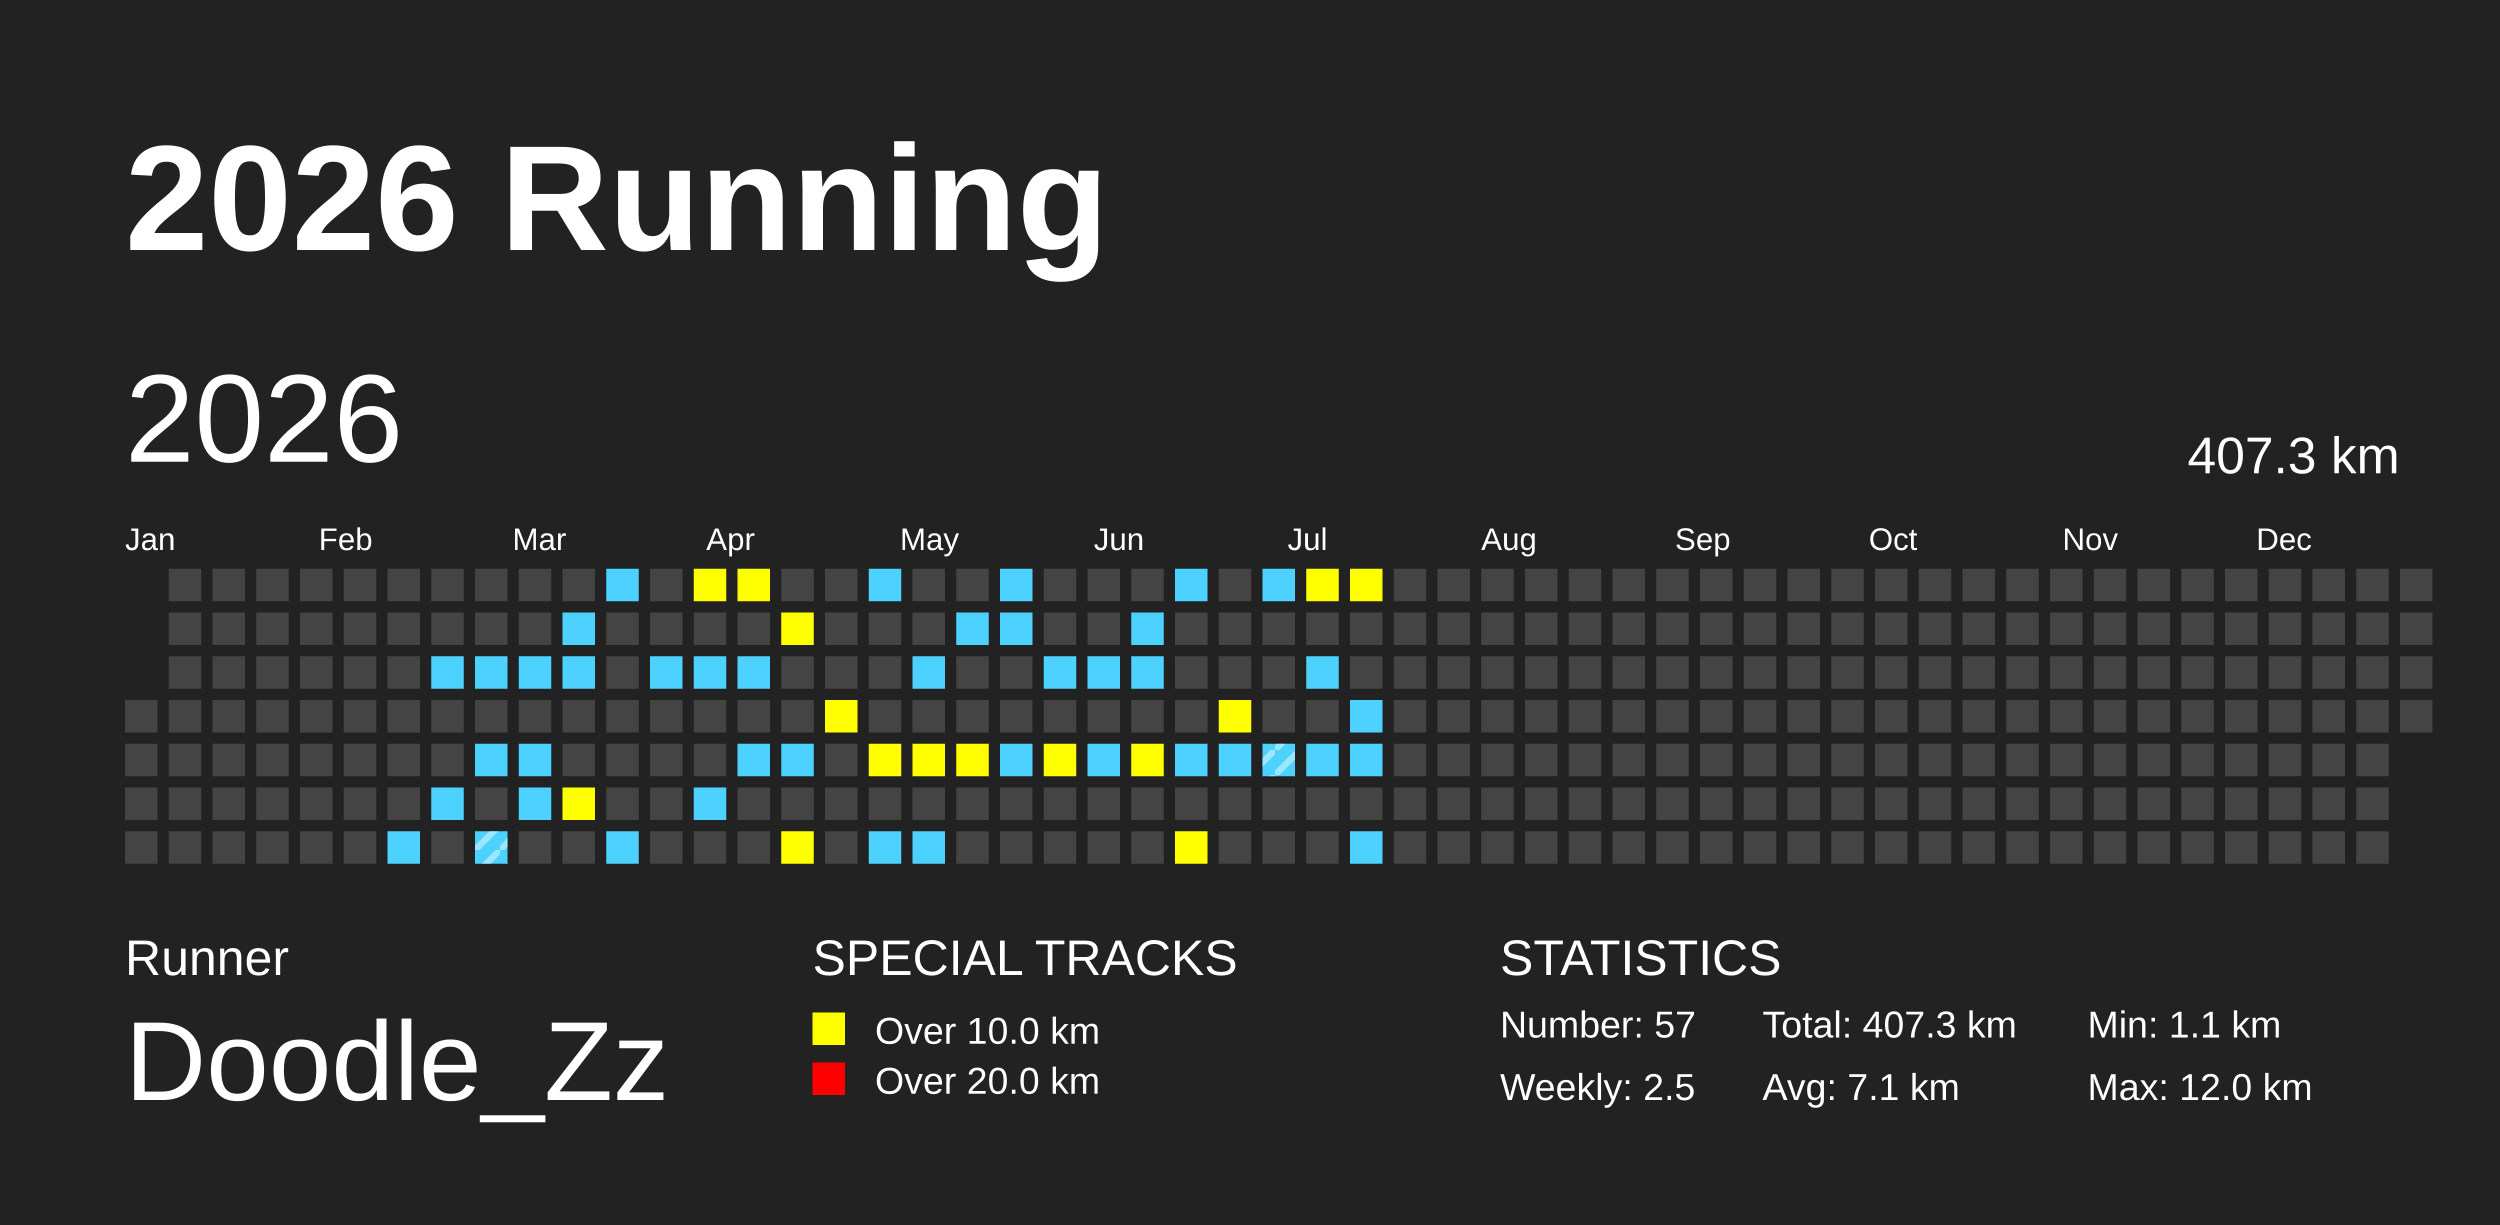
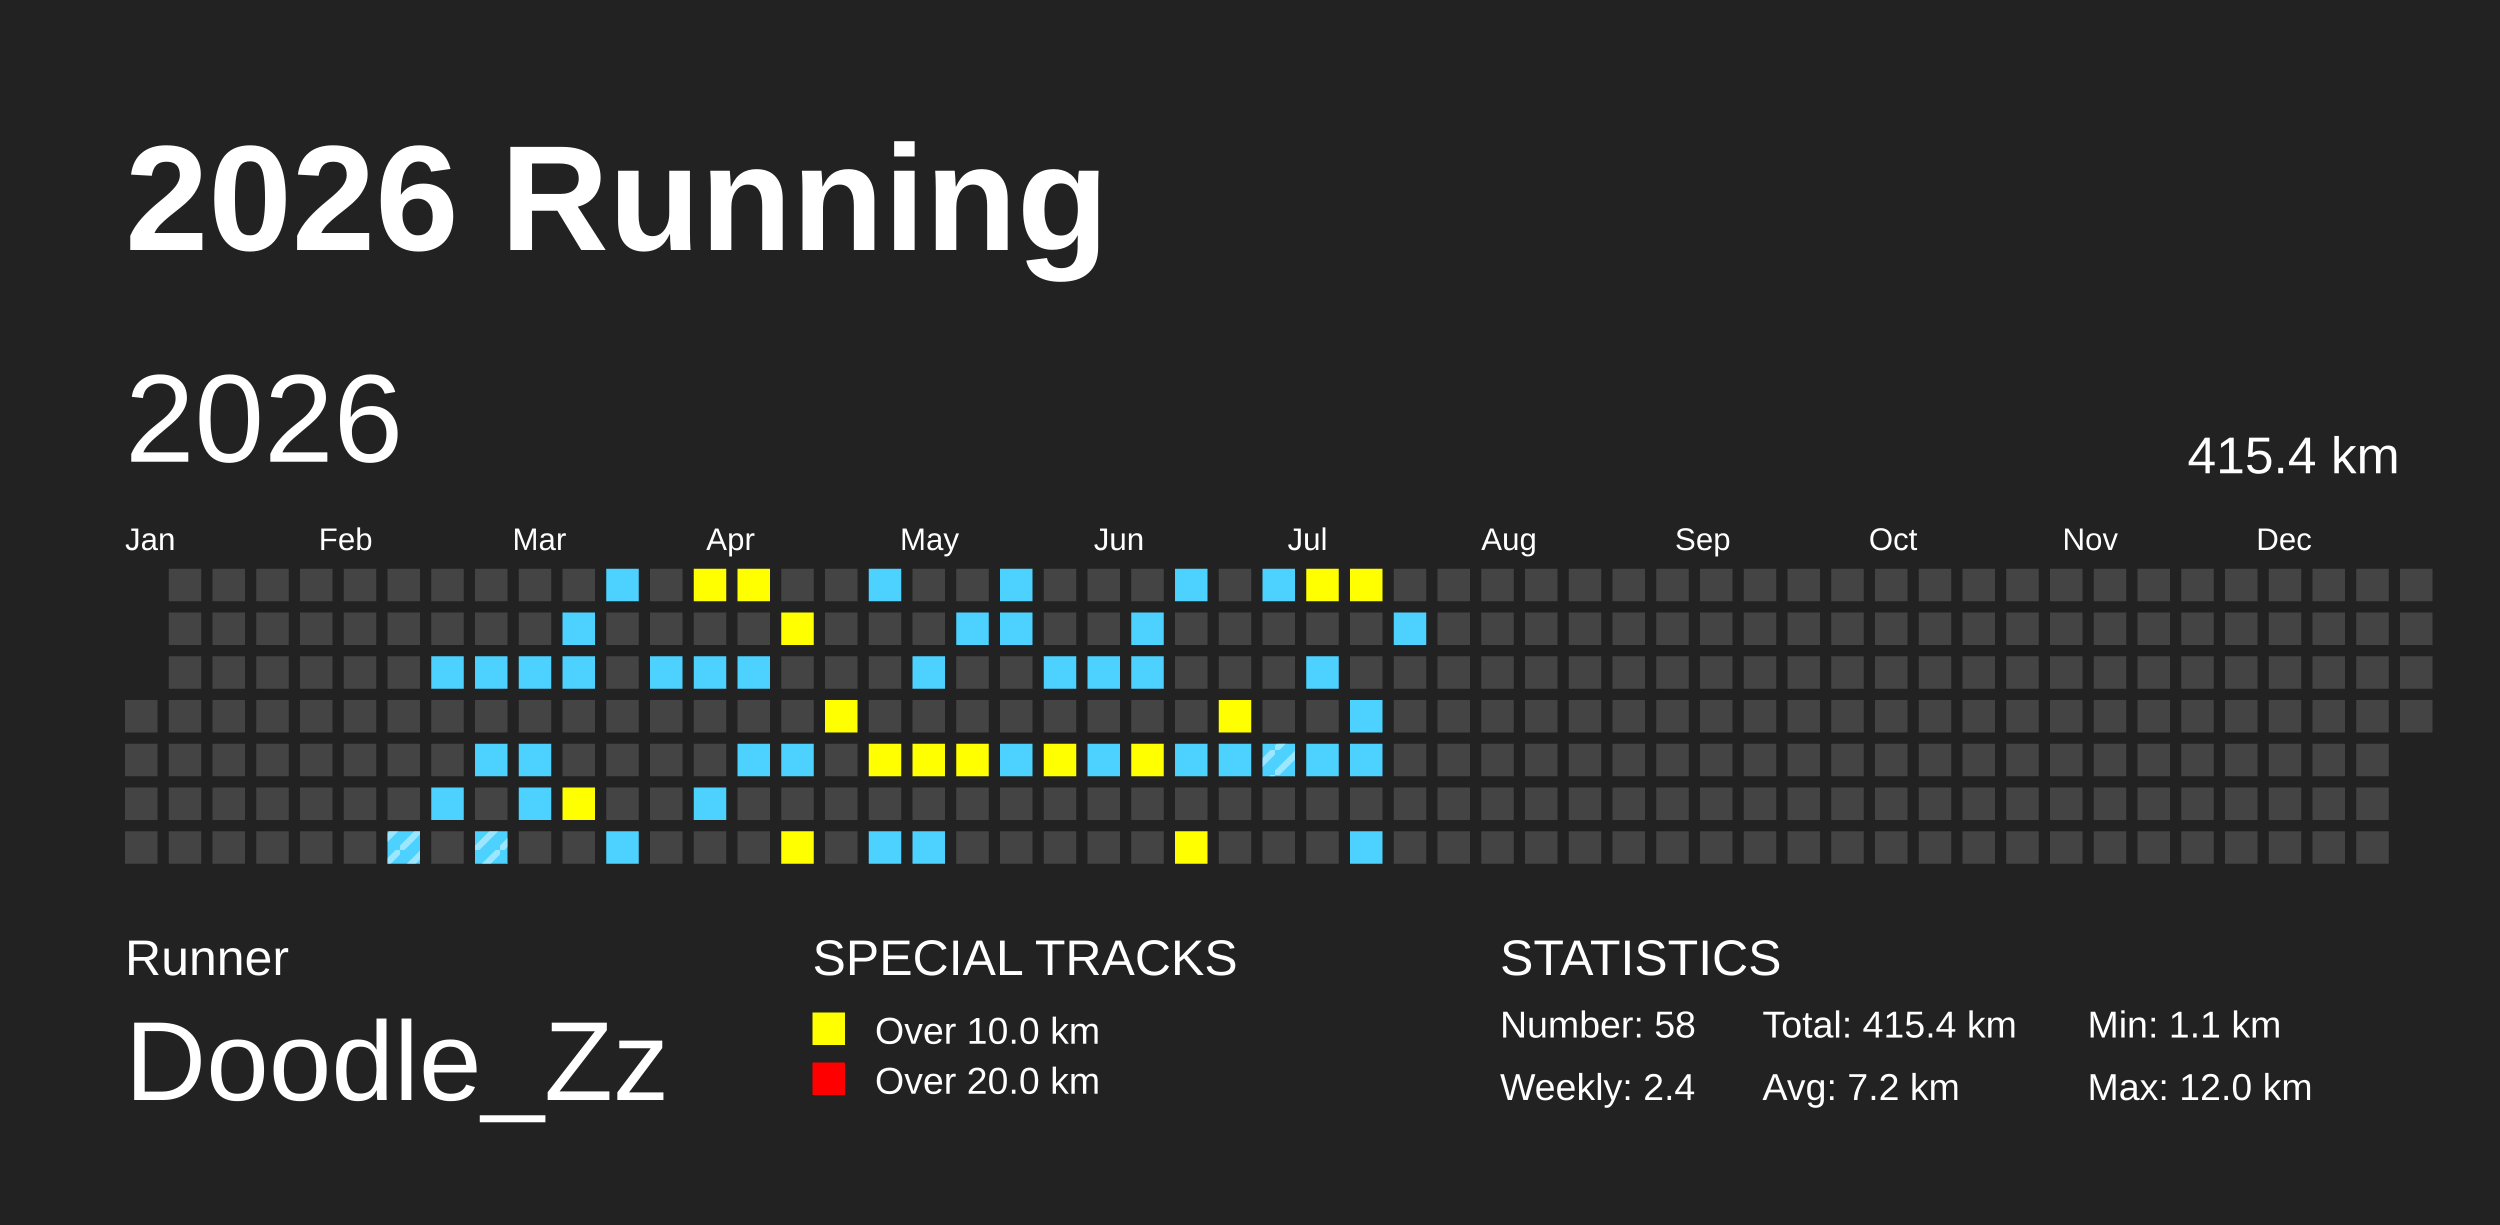
<svg xmlns="http://www.w3.org/2000/svg" baseProfile="full" height="98mm" version="1.1" viewBox="0,0,200,98" width="200mm">
  <defs>
    <pattern height="2" id="indoor-stripe" patternUnits="userSpaceOnUse" width="2">
      <line stroke="white" stroke-opacity="0.45" stroke-width="0.5" x1="0" x2="2" y1="2" y2="0" />
    </pattern>
  </defs>
  <rect fill="#222222" height="98" width="200" x="0" y="0" />
  <text fill="#FFFFFF" style="font-size:12px; font-family:Arial; font-weight:bold;" x="10" y="20">2026 Running</text>
  <text fill="#FFFFFF" style="font-size:4px; font-family:Arial" x="10" y="78">Runner</text>
  <text fill="#FFFFFF" style="font-size:9px; font-family:Arial" x="10" y="88">Doodle_Zz</text>
  <text fill="#FFFFFF" style="font-size:4px; font-family:Arial" x="65" y="78">SPECIAL TRACKS</text>
  <rect fill="yellow" height="2.6" width="2.6" x="65" y="81" />
  <text fill="#FFFFFF" style="font-size:3px; font-family:Arial" x="70" y="83.5">Over 10.0 km</text>
  <rect fill="red" height="2.6" width="2.6" x="65" y="85" />
  <text fill="#FFFFFF" style="font-size:3px; font-family:Arial" x="70" y="87.5">Over 20.0 km</text>
  <text fill="#FFFFFF" style="font-size:4px; font-family:Arial" x="120" y="78">STATISTICS</text>
-   <text fill="#FFFFFF" style="font-size:3px; font-family:Arial" x="120" y="83">Number: 57</text>
-   <text fill="#FFFFFF" style="font-size:3px; font-family:Arial" x="120" y="88">Weekly: 2.5</text>
-   <text fill="#FFFFFF" style="font-size:3px; font-family:Arial" x="141" y="83">Total: 407.3 km</text>
-   <text fill="#FFFFFF" style="font-size:3px; font-family:Arial" x="141" y="88">Avg: 7.1 km</text>
+   <text fill="#FFFFFF" style="font-size:3px; font-family:Arial" x="120" y="83">Number: 58</text>
+   <text fill="#FFFFFF" style="font-size:3px; font-family:Arial" x="120" y="88">Weekly: 2.4</text>
+   <text fill="#FFFFFF" style="font-size:3px; font-family:Arial" x="141" y="83">Total: 415.4 km</text>
+   <text fill="#FFFFFF" style="font-size:3px; font-family:Arial" x="141" y="88">Avg: 7.2 km</text>
  <text fill="#FFFFFF" style="font-size:3px; font-family:Arial" x="167" y="83">Min: 1.1 km</text>
  <text fill="#FFFFFF" style="font-size:3px; font-family:Arial" x="167" y="88">Max: 12.0 km</text>
  <text dominant-baseline="hanging" fill="#FFFFFF" style="font-size:10.0px; font-family:Arial;" x="10" y="30">2026</text>
-   <text dominant-baseline="hanging" fill="#FFFFFF" style="font-size:4.125px; font-family:Arial;" x="175" y="35">407.3 km</text>
+   <text dominant-baseline="hanging" fill="#FFFFFF" style="font-size:4.125px; font-family:Arial;" x="175" y="35">415.4 km</text>
  <text fill="#FFFFFF" style="font-size:2.5px; font-family:Arial" x="10.0" y="44">Jan</text>
  <text fill="#FFFFFF" style="font-size:2.5px; font-family:Arial" x="25.5" y="44">Feb</text>
  <text fill="#FFFFFF" style="font-size:2.5px; font-family:Arial" x="41.0" y="44">Mar</text>
  <text fill="#FFFFFF" style="font-size:2.5px; font-family:Arial" x="56.5" y="44">Apr</text>
  <text fill="#FFFFFF" style="font-size:2.5px; font-family:Arial" x="72.0" y="44">May</text>
  <text fill="#FFFFFF" style="font-size:2.5px; font-family:Arial" x="87.5" y="44">Jun</text>
  <text fill="#FFFFFF" style="font-size:2.5px; font-family:Arial" x="103.0" y="44">Jul</text>
  <text fill="#FFFFFF" style="font-size:2.5px; font-family:Arial" x="118.5" y="44">Aug</text>
  <text fill="#FFFFFF" style="font-size:2.5px; font-family:Arial" x="134.0" y="44">Sep</text>
  <text fill="#FFFFFF" style="font-size:2.5px; font-family:Arial" x="149.5" y="44">Oct</text>
  <text fill="#FFFFFF" style="font-size:2.5px; font-family:Arial" x="165.0" y="44">Nov</text>
  <text fill="#FFFFFF" style="font-size:2.5px; font-family:Arial" x="180.5" y="44">Dec</text>
  <rect fill="#444444" height="2.6" width="2.6" x="10.0" y="56.0" />
  <rect fill="#444444" height="2.6" width="2.6" x="10.0" y="59.5" />
  <rect fill="#444444" height="2.6" width="2.6" x="10.0" y="63.0" />
  <rect fill="#444444" height="2.6" width="2.6" x="10.0" y="66.5" />
  <rect fill="#444444" height="2.6" width="2.6" x="13.5" y="45.5" />
  <rect fill="#444444" height="2.6" width="2.6" x="13.5" y="49.0" />
  <rect fill="#444444" height="2.6" width="2.6" x="13.5" y="52.5" />
  <rect fill="#444444" height="2.6" width="2.6" x="13.5" y="56.0" />
  <rect fill="#444444" height="2.6" width="2.6" x="13.5" y="59.5" />
  <rect fill="#444444" height="2.6" width="2.6" x="13.5" y="63.0" />
  <rect fill="#444444" height="2.6" width="2.6" x="13.5" y="66.5" />
  <rect fill="#444444" height="2.6" width="2.6" x="17.0" y="45.5" />
  <rect fill="#444444" height="2.6" width="2.6" x="17.0" y="49.0" />
  <rect fill="#444444" height="2.6" width="2.6" x="17.0" y="52.5" />
  <rect fill="#444444" height="2.6" width="2.6" x="17.0" y="56.0" />
  <rect fill="#444444" height="2.6" width="2.6" x="17.0" y="59.5" />
  <rect fill="#444444" height="2.6" width="2.6" x="17.0" y="63.0" />
  <rect fill="#444444" height="2.6" width="2.6" x="17.0" y="66.5" />
  <rect fill="#444444" height="2.6" width="2.6" x="20.5" y="45.5" />
  <rect fill="#444444" height="2.6" width="2.6" x="20.5" y="49.0" />
  <rect fill="#444444" height="2.6" width="2.6" x="20.5" y="52.5" />
  <rect fill="#444444" height="2.6" width="2.6" x="20.5" y="56.0" />
  <rect fill="#444444" height="2.6" width="2.6" x="20.5" y="59.5" />
  <rect fill="#444444" height="2.6" width="2.6" x="20.5" y="63.0" />
  <rect fill="#444444" height="2.6" width="2.6" x="20.5" y="66.5" />
  <rect fill="#444444" height="2.6" width="2.6" x="24.0" y="45.5" />
  <rect fill="#444444" height="2.6" width="2.6" x="24.0" y="49.0" />
  <rect fill="#444444" height="2.6" width="2.6" x="24.0" y="52.5" />
  <rect fill="#444444" height="2.6" width="2.6" x="24.0" y="56.0" />
  <rect fill="#444444" height="2.6" width="2.6" x="24.0" y="59.5" />
  <rect fill="#444444" height="2.6" width="2.6" x="24.0" y="63.0" />
  <rect fill="#444444" height="2.6" width="2.6" x="24.0" y="66.5" />
  <rect fill="#444444" height="2.6" width="2.6" x="27.5" y="45.5" />
  <rect fill="#444444" height="2.6" width="2.6" x="27.5" y="49.0" />
  <rect fill="#444444" height="2.6" width="2.6" x="27.5" y="52.5" />
  <rect fill="#444444" height="2.6" width="2.6" x="27.5" y="56.0" />
  <rect fill="#444444" height="2.6" width="2.6" x="27.5" y="59.5" />
  <rect fill="#444444" height="2.6" width="2.6" x="27.5" y="63.0" />
  <rect fill="#444444" height="2.6" width="2.6" x="27.5" y="66.5" />
  <rect fill="#444444" height="2.6" width="2.6" x="31.0" y="45.5" />
  <rect fill="#444444" height="2.6" width="2.6" x="31.0" y="49.0" />
  <rect fill="#444444" height="2.6" width="2.6" x="31.0" y="52.5" />
  <rect fill="#444444" height="2.6" width="2.6" x="31.0" y="56.0" />
  <rect fill="#444444" height="2.6" width="2.6" x="31.0" y="59.5" />
  <rect fill="#444444" height="2.6" width="2.6" x="31.0" y="63.0" />
  <rect fill="#4DD2FF" height="2.6" width="2.6" x="31.0" y="66.5" />
+   <rect fill="url(#indoor-stripe)" height="2.6" style="pointer-events: none;" width="2.6" x="31.0" y="66.5" />
  <rect fill="#444444" height="2.6" width="2.6" x="34.5" y="45.5" />
  <rect fill="#444444" height="2.6" width="2.6" x="34.5" y="49.0" />
  <rect fill="#4DD2FF" height="2.6" width="2.6" x="34.5" y="52.5" />
  <rect fill="#444444" height="2.6" width="2.6" x="34.5" y="56.0" />
  <rect fill="#444444" height="2.6" width="2.6" x="34.5" y="59.5" />
  <rect fill="#4DD2FF" height="2.6" width="2.6" x="34.5" y="63.0" />
  <rect fill="#444444" height="2.6" width="2.6" x="34.5" y="66.5" />
  <rect fill="#444444" height="2.6" width="2.6" x="38.0" y="45.5" />
  <rect fill="#444444" height="2.6" width="2.6" x="38.0" y="49.0" />
  <rect fill="#4DD2FF" height="2.6" width="2.6" x="38.0" y="52.5" />
  <rect fill="#444444" height="2.6" width="2.6" x="38.0" y="56.0" />
  <rect fill="#4DD2FF" height="2.6" width="2.6" x="38.0" y="59.5" />
  <rect fill="#444444" height="2.6" width="2.6" x="38.0" y="63.0" />
  <rect fill="#4DD2FF" height="2.6" width="2.6" x="38.0" y="66.5" />
  <rect fill="url(#indoor-stripe)" height="2.6" style="pointer-events: none;" width="2.6" x="38.0" y="66.5" />
  <rect fill="#444444" height="2.6" width="2.6" x="41.5" y="45.5" />
  <rect fill="#444444" height="2.6" width="2.6" x="41.5" y="49.0" />
  <rect fill="#4DD2FF" height="2.6" width="2.6" x="41.5" y="52.5" />
  <rect fill="#444444" height="2.6" width="2.6" x="41.5" y="56.0" />
  <rect fill="#4DD2FF" height="2.6" width="2.6" x="41.5" y="59.5" />
  <rect fill="#4DD2FF" height="2.6" width="2.6" x="41.5" y="63.0" />
  <rect fill="#444444" height="2.6" width="2.6" x="41.5" y="66.5" />
  <rect fill="#444444" height="2.6" width="2.6" x="45.0" y="45.5" />
  <rect fill="#4DD2FF" height="2.6" width="2.6" x="45.0" y="49.0" />
  <rect fill="#4DD2FF" height="2.6" width="2.6" x="45.0" y="52.5" />
  <rect fill="#444444" height="2.6" width="2.6" x="45.0" y="56.0" />
  <rect fill="#444444" height="2.6" width="2.6" x="45.0" y="59.5" />
  <rect fill="yellow" height="2.6" width="2.6" x="45.0" y="63.0" />
  <rect fill="#444444" height="2.6" width="2.6" x="45.0" y="66.5" />
  <rect fill="#4DD2FF" height="2.6" width="2.6" x="48.5" y="45.5" />
  <rect fill="#444444" height="2.6" width="2.6" x="48.5" y="49.0" />
  <rect fill="#444444" height="2.6" width="2.6" x="48.5" y="52.5" />
  <rect fill="#444444" height="2.6" width="2.6" x="48.5" y="56.0" />
  <rect fill="#444444" height="2.6" width="2.6" x="48.5" y="59.5" />
  <rect fill="#444444" height="2.6" width="2.6" x="48.5" y="63.0" />
  <rect fill="#4DD2FF" height="2.6" width="2.6" x="48.5" y="66.5" />
  <rect fill="#444444" height="2.6" width="2.6" x="52.0" y="45.5" />
  <rect fill="#444444" height="2.6" width="2.6" x="52.0" y="49.0" />
  <rect fill="#4DD2FF" height="2.6" width="2.6" x="52.0" y="52.5" />
  <rect fill="#444444" height="2.6" width="2.6" x="52.0" y="56.0" />
  <rect fill="#444444" height="2.6" width="2.6" x="52.0" y="59.5" />
  <rect fill="#444444" height="2.6" width="2.6" x="52.0" y="63.0" />
  <rect fill="#444444" height="2.6" width="2.6" x="52.0" y="66.5" />
  <rect fill="yellow" height="2.6" width="2.6" x="55.5" y="45.5" />
  <rect fill="#444444" height="2.6" width="2.6" x="55.5" y="49.0" />
  <rect fill="#4DD2FF" height="2.6" width="2.6" x="55.5" y="52.5" />
  <rect fill="#444444" height="2.6" width="2.6" x="55.5" y="56.0" />
  <rect fill="#444444" height="2.6" width="2.6" x="55.5" y="59.5" />
  <rect fill="#4DD2FF" height="2.6" width="2.6" x="55.5" y="63.0" />
  <rect fill="#444444" height="2.6" width="2.6" x="55.5" y="66.5" />
  <rect fill="yellow" height="2.6" width="2.6" x="59.0" y="45.5" />
  <rect fill="#444444" height="2.6" width="2.6" x="59.0" y="49.0" />
  <rect fill="#4DD2FF" height="2.6" width="2.6" x="59.0" y="52.5" />
  <rect fill="#444444" height="2.6" width="2.6" x="59.0" y="56.0" />
  <rect fill="#4DD2FF" height="2.6" width="2.6" x="59.0" y="59.5" />
  <rect fill="#444444" height="2.6" width="2.6" x="59.0" y="63.0" />
  <rect fill="#444444" height="2.6" width="2.6" x="59.0" y="66.5" />
  <rect fill="#444444" height="2.6" width="2.6" x="62.5" y="45.5" />
  <rect fill="yellow" height="2.6" width="2.6" x="62.5" y="49.0" />
  <rect fill="#444444" height="2.6" width="2.6" x="62.5" y="52.5" />
  <rect fill="#444444" height="2.6" width="2.6" x="62.5" y="56.0" />
  <rect fill="#4DD2FF" height="2.6" width="2.6" x="62.5" y="59.5" />
  <rect fill="#444444" height="2.6" width="2.6" x="62.5" y="63.0" />
  <rect fill="yellow" height="2.6" width="2.6" x="62.5" y="66.5" />
  <rect fill="#444444" height="2.6" width="2.6" x="66.0" y="45.5" />
  <rect fill="#444444" height="2.6" width="2.6" x="66.0" y="49.0" />
  <rect fill="#444444" height="2.6" width="2.6" x="66.0" y="52.5" />
  <rect fill="yellow" height="2.6" width="2.6" x="66.0" y="56.0" />
  <rect fill="#444444" height="2.6" width="2.6" x="66.0" y="59.5" />
  <rect fill="#444444" height="2.6" width="2.6" x="66.0" y="63.0" />
  <rect fill="#444444" height="2.6" width="2.6" x="66.0" y="66.5" />
  <rect fill="#4DD2FF" height="2.6" width="2.6" x="69.5" y="45.5" />
  <rect fill="#444444" height="2.6" width="2.6" x="69.5" y="49.0" />
  <rect fill="#444444" height="2.6" width="2.6" x="69.5" y="52.5" />
  <rect fill="#444444" height="2.6" width="2.6" x="69.5" y="56.0" />
  <rect fill="yellow" height="2.6" width="2.6" x="69.5" y="59.5" />
  <rect fill="#444444" height="2.6" width="2.6" x="69.5" y="63.0" />
  <rect fill="#4DD2FF" height="2.6" width="2.6" x="69.5" y="66.5" />
  <rect fill="#444444" height="2.6" width="2.6" x="73.0" y="45.5" />
  <rect fill="#444444" height="2.6" width="2.6" x="73.0" y="49.0" />
  <rect fill="#4DD2FF" height="2.6" width="2.6" x="73.0" y="52.5" />
  <rect fill="#444444" height="2.6" width="2.6" x="73.0" y="56.0" />
  <rect fill="yellow" height="2.6" width="2.6" x="73.0" y="59.5" />
  <rect fill="#444444" height="2.6" width="2.6" x="73.0" y="63.0" />
  <rect fill="#4DD2FF" height="2.6" width="2.6" x="73.0" y="66.5" />
  <rect fill="#444444" height="2.6" width="2.6" x="76.5" y="45.5" />
  <rect fill="#4DD2FF" height="2.6" width="2.6" x="76.5" y="49.0" />
  <rect fill="#444444" height="2.6" width="2.6" x="76.5" y="52.5" />
  <rect fill="#444444" height="2.6" width="2.6" x="76.5" y="56.0" />
  <rect fill="yellow" height="2.6" width="2.6" x="76.5" y="59.5" />
  <rect fill="#444444" height="2.6" width="2.6" x="76.5" y="63.0" />
  <rect fill="#444444" height="2.6" width="2.6" x="76.5" y="66.5" />
  <rect fill="#4DD2FF" height="2.6" width="2.6" x="80.0" y="45.5" />
  <rect fill="#4DD2FF" height="2.6" width="2.6" x="80.0" y="49.0" />
  <rect fill="#444444" height="2.6" width="2.6" x="80.0" y="52.5" />
  <rect fill="#444444" height="2.6" width="2.6" x="80.0" y="56.0" />
  <rect fill="#4DD2FF" height="2.6" width="2.6" x="80.0" y="59.5" />
  <rect fill="#444444" height="2.6" width="2.6" x="80.0" y="63.0" />
  <rect fill="#444444" height="2.6" width="2.6" x="80.0" y="66.5" />
  <rect fill="#444444" height="2.6" width="2.6" x="83.5" y="45.5" />
  <rect fill="#444444" height="2.6" width="2.6" x="83.5" y="49.0" />
  <rect fill="#4DD2FF" height="2.6" width="2.6" x="83.5" y="52.5" />
  <rect fill="#444444" height="2.6" width="2.6" x="83.5" y="56.0" />
  <rect fill="yellow" height="2.6" width="2.6" x="83.5" y="59.5" />
  <rect fill="#444444" height="2.6" width="2.6" x="83.5" y="63.0" />
  <rect fill="#444444" height="2.6" width="2.6" x="83.5" y="66.5" />
  <rect fill="#444444" height="2.6" width="2.6" x="87.0" y="45.5" />
  <rect fill="#444444" height="2.6" width="2.6" x="87.0" y="49.0" />
  <rect fill="#4DD2FF" height="2.6" width="2.6" x="87.0" y="52.5" />
  <rect fill="#444444" height="2.6" width="2.6" x="87.0" y="56.0" />
  <rect fill="#4DD2FF" height="2.6" width="2.6" x="87.0" y="59.5" />
  <rect fill="#444444" height="2.6" width="2.6" x="87.0" y="63.0" />
  <rect fill="#444444" height="2.6" width="2.6" x="87.0" y="66.5" />
  <rect fill="#444444" height="2.6" width="2.6" x="90.5" y="45.5" />
  <rect fill="#4DD2FF" height="2.6" width="2.6" x="90.5" y="49.0" />
  <rect fill="#4DD2FF" height="2.6" width="2.6" x="90.5" y="52.5" />
  <rect fill="#444444" height="2.6" width="2.6" x="90.5" y="56.0" />
  <rect fill="yellow" height="2.6" width="2.6" x="90.5" y="59.5" />
  <rect fill="#444444" height="2.6" width="2.6" x="90.5" y="63.0" />
  <rect fill="#444444" height="2.6" width="2.6" x="90.5" y="66.5" />
  <rect fill="#4DD2FF" height="2.6" width="2.6" x="94.0" y="45.5" />
  <rect fill="#444444" height="2.6" width="2.6" x="94.0" y="49.0" />
  <rect fill="#444444" height="2.6" width="2.6" x="94.0" y="52.5" />
  <rect fill="#444444" height="2.6" width="2.6" x="94.0" y="56.0" />
  <rect fill="#4DD2FF" height="2.6" width="2.6" x="94.0" y="59.5" />
  <rect fill="#444444" height="2.6" width="2.6" x="94.0" y="63.0" />
  <rect fill="yellow" height="2.6" width="2.6" x="94.0" y="66.5" />
  <rect fill="#444444" height="2.6" width="2.6" x="97.5" y="45.5" />
  <rect fill="#444444" height="2.6" width="2.6" x="97.5" y="49.0" />
  <rect fill="#444444" height="2.6" width="2.6" x="97.5" y="52.5" />
  <rect fill="yellow" height="2.6" width="2.6" x="97.5" y="56.0" />
  <rect fill="#4DD2FF" height="2.6" width="2.6" x="97.5" y="59.5" />
  <rect fill="#444444" height="2.6" width="2.6" x="97.5" y="63.0" />
  <rect fill="#444444" height="2.6" width="2.6" x="97.5" y="66.5" />
  <rect fill="#4DD2FF" height="2.6" width="2.6" x="101.0" y="45.5" />
  <rect fill="#444444" height="2.6" width="2.6" x="101.0" y="49.0" />
  <rect fill="#444444" height="2.6" width="2.6" x="101.0" y="52.5" />
  <rect fill="#444444" height="2.6" width="2.6" x="101.0" y="56.0" />
  <rect fill="#4DD2FF" height="2.6" width="2.6" x="101.0" y="59.5" />
  <rect fill="url(#indoor-stripe)" height="2.6" style="pointer-events: none;" width="2.6" x="101.0" y="59.5" />
  <rect fill="#444444" height="2.6" width="2.6" x="101.0" y="63.0" />
  <rect fill="#444444" height="2.6" width="2.6" x="101.0" y="66.5" />
  <rect fill="yellow" height="2.6" width="2.6" x="104.5" y="45.5" />
  <rect fill="#444444" height="2.6" width="2.6" x="104.5" y="49.0" />
  <rect fill="#4DD2FF" height="2.6" width="2.6" x="104.5" y="52.5" />
  <rect fill="#444444" height="2.6" width="2.6" x="104.5" y="56.0" />
  <rect fill="#4DD2FF" height="2.6" width="2.6" x="104.5" y="59.5" />
  <rect fill="#444444" height="2.6" width="2.6" x="104.5" y="63.0" />
  <rect fill="#444444" height="2.6" width="2.6" x="104.5" y="66.5" />
  <rect fill="yellow" height="2.6" width="2.6" x="108.0" y="45.5" />
  <rect fill="#444444" height="2.6" width="2.6" x="108.0" y="49.0" />
  <rect fill="#444444" height="2.6" width="2.6" x="108.0" y="52.5" />
  <rect fill="#4DD2FF" height="2.6" width="2.6" x="108.0" y="56.0" />
  <rect fill="#4DD2FF" height="2.6" width="2.6" x="108.0" y="59.5" />
  <rect fill="#444444" height="2.6" width="2.6" x="108.0" y="63.0" />
  <rect fill="#4DD2FF" height="2.6" width="2.6" x="108.0" y="66.5" />
  <rect fill="#444444" height="2.6" width="2.6" x="111.5" y="45.5" />
-   <rect fill="#444444" height="2.6" width="2.6" x="111.5" y="49.0" />
+   <rect fill="#4DD2FF" height="2.6" width="2.6" x="111.5" y="49.0" />
  <rect fill="#444444" height="2.6" width="2.6" x="111.5" y="52.5" />
  <rect fill="#444444" height="2.6" width="2.6" x="111.5" y="56.0" />
  <rect fill="#444444" height="2.6" width="2.6" x="111.5" y="59.5" />
  <rect fill="#444444" height="2.6" width="2.6" x="111.5" y="63.0" />
  <rect fill="#444444" height="2.6" width="2.6" x="111.5" y="66.5" />
  <rect fill="#444444" height="2.6" width="2.6" x="115.0" y="45.5" />
  <rect fill="#444444" height="2.6" width="2.6" x="115.0" y="49.0" />
  <rect fill="#444444" height="2.6" width="2.6" x="115.0" y="52.5" />
  <rect fill="#444444" height="2.6" width="2.6" x="115.0" y="56.0" />
  <rect fill="#444444" height="2.6" width="2.6" x="115.0" y="59.5" />
  <rect fill="#444444" height="2.6" width="2.6" x="115.0" y="63.0" />
  <rect fill="#444444" height="2.6" width="2.6" x="115.0" y="66.5" />
  <rect fill="#444444" height="2.6" width="2.6" x="118.5" y="45.5" />
  <rect fill="#444444" height="2.6" width="2.6" x="118.5" y="49.0" />
  <rect fill="#444444" height="2.6" width="2.6" x="118.5" y="52.5" />
  <rect fill="#444444" height="2.6" width="2.6" x="118.5" y="56.0" />
  <rect fill="#444444" height="2.6" width="2.6" x="118.5" y="59.5" />
  <rect fill="#444444" height="2.6" width="2.6" x="118.5" y="63.0" />
  <rect fill="#444444" height="2.6" width="2.6" x="118.5" y="66.5" />
  <rect fill="#444444" height="2.6" width="2.6" x="122.0" y="45.5" />
  <rect fill="#444444" height="2.6" width="2.6" x="122.0" y="49.0" />
  <rect fill="#444444" height="2.6" width="2.6" x="122.0" y="52.5" />
  <rect fill="#444444" height="2.6" width="2.6" x="122.0" y="56.0" />
  <rect fill="#444444" height="2.6" width="2.6" x="122.0" y="59.5" />
  <rect fill="#444444" height="2.6" width="2.6" x="122.0" y="63.0" />
  <rect fill="#444444" height="2.6" width="2.6" x="122.0" y="66.5" />
  <rect fill="#444444" height="2.6" width="2.6" x="125.5" y="45.5" />
  <rect fill="#444444" height="2.6" width="2.6" x="125.5" y="49.0" />
  <rect fill="#444444" height="2.6" width="2.6" x="125.5" y="52.5" />
  <rect fill="#444444" height="2.6" width="2.6" x="125.5" y="56.0" />
  <rect fill="#444444" height="2.6" width="2.6" x="125.5" y="59.5" />
  <rect fill="#444444" height="2.6" width="2.6" x="125.5" y="63.0" />
  <rect fill="#444444" height="2.6" width="2.6" x="125.5" y="66.5" />
  <rect fill="#444444" height="2.6" width="2.6" x="129.0" y="45.5" />
  <rect fill="#444444" height="2.6" width="2.6" x="129.0" y="49.0" />
  <rect fill="#444444" height="2.6" width="2.6" x="129.0" y="52.5" />
  <rect fill="#444444" height="2.6" width="2.6" x="129.0" y="56.0" />
  <rect fill="#444444" height="2.6" width="2.6" x="129.0" y="59.5" />
  <rect fill="#444444" height="2.6" width="2.6" x="129.0" y="63.0" />
  <rect fill="#444444" height="2.6" width="2.6" x="129.0" y="66.5" />
  <rect fill="#444444" height="2.6" width="2.6" x="132.5" y="45.5" />
  <rect fill="#444444" height="2.6" width="2.6" x="132.5" y="49.0" />
  <rect fill="#444444" height="2.6" width="2.6" x="132.5" y="52.5" />
  <rect fill="#444444" height="2.6" width="2.6" x="132.5" y="56.0" />
  <rect fill="#444444" height="2.6" width="2.6" x="132.5" y="59.5" />
  <rect fill="#444444" height="2.6" width="2.6" x="132.5" y="63.0" />
  <rect fill="#444444" height="2.6" width="2.6" x="132.5" y="66.5" />
  <rect fill="#444444" height="2.6" width="2.6" x="136.0" y="45.5" />
  <rect fill="#444444" height="2.6" width="2.6" x="136.0" y="49.0" />
  <rect fill="#444444" height="2.6" width="2.6" x="136.0" y="52.5" />
  <rect fill="#444444" height="2.6" width="2.6" x="136.0" y="56.0" />
  <rect fill="#444444" height="2.6" width="2.6" x="136.0" y="59.5" />
  <rect fill="#444444" height="2.6" width="2.6" x="136.0" y="63.0" />
  <rect fill="#444444" height="2.6" width="2.6" x="136.0" y="66.5" />
  <rect fill="#444444" height="2.6" width="2.6" x="139.5" y="45.5" />
  <rect fill="#444444" height="2.6" width="2.6" x="139.5" y="49.0" />
  <rect fill="#444444" height="2.6" width="2.6" x="139.5" y="52.5" />
  <rect fill="#444444" height="2.6" width="2.6" x="139.5" y="56.0" />
  <rect fill="#444444" height="2.6" width="2.6" x="139.5" y="59.5" />
  <rect fill="#444444" height="2.6" width="2.6" x="139.5" y="63.0" />
  <rect fill="#444444" height="2.6" width="2.6" x="139.5" y="66.5" />
  <rect fill="#444444" height="2.6" width="2.6" x="143.0" y="45.5" />
  <rect fill="#444444" height="2.6" width="2.6" x="143.0" y="49.0" />
  <rect fill="#444444" height="2.6" width="2.6" x="143.0" y="52.5" />
  <rect fill="#444444" height="2.6" width="2.6" x="143.0" y="56.0" />
  <rect fill="#444444" height="2.6" width="2.6" x="143.0" y="59.5" />
  <rect fill="#444444" height="2.6" width="2.6" x="143.0" y="63.0" />
  <rect fill="#444444" height="2.6" width="2.6" x="143.0" y="66.5" />
  <rect fill="#444444" height="2.6" width="2.6" x="146.5" y="45.5" />
  <rect fill="#444444" height="2.6" width="2.6" x="146.5" y="49.0" />
  <rect fill="#444444" height="2.6" width="2.6" x="146.5" y="52.5" />
  <rect fill="#444444" height="2.6" width="2.6" x="146.5" y="56.0" />
  <rect fill="#444444" height="2.6" width="2.6" x="146.5" y="59.5" />
  <rect fill="#444444" height="2.6" width="2.6" x="146.5" y="63.0" />
  <rect fill="#444444" height="2.6" width="2.6" x="146.5" y="66.5" />
  <rect fill="#444444" height="2.6" width="2.6" x="150.0" y="45.5" />
  <rect fill="#444444" height="2.6" width="2.6" x="150.0" y="49.0" />
  <rect fill="#444444" height="2.6" width="2.6" x="150.0" y="52.5" />
  <rect fill="#444444" height="2.6" width="2.6" x="150.0" y="56.0" />
  <rect fill="#444444" height="2.6" width="2.6" x="150.0" y="59.5" />
  <rect fill="#444444" height="2.6" width="2.6" x="150.0" y="63.0" />
  <rect fill="#444444" height="2.6" width="2.6" x="150.0" y="66.5" />
  <rect fill="#444444" height="2.6" width="2.6" x="153.5" y="45.5" />
  <rect fill="#444444" height="2.6" width="2.6" x="153.5" y="49.0" />
  <rect fill="#444444" height="2.6" width="2.6" x="153.5" y="52.5" />
  <rect fill="#444444" height="2.6" width="2.6" x="153.5" y="56.0" />
  <rect fill="#444444" height="2.6" width="2.6" x="153.5" y="59.5" />
  <rect fill="#444444" height="2.6" width="2.6" x="153.5" y="63.0" />
  <rect fill="#444444" height="2.6" width="2.6" x="153.5" y="66.5" />
  <rect fill="#444444" height="2.6" width="2.6" x="157.0" y="45.5" />
  <rect fill="#444444" height="2.6" width="2.6" x="157.0" y="49.0" />
  <rect fill="#444444" height="2.6" width="2.6" x="157.0" y="52.5" />
  <rect fill="#444444" height="2.6" width="2.6" x="157.0" y="56.0" />
  <rect fill="#444444" height="2.6" width="2.6" x="157.0" y="59.5" />
  <rect fill="#444444" height="2.6" width="2.6" x="157.0" y="63.0" />
  <rect fill="#444444" height="2.6" width="2.6" x="157.0" y="66.5" />
  <rect fill="#444444" height="2.6" width="2.6" x="160.5" y="45.5" />
  <rect fill="#444444" height="2.6" width="2.6" x="160.5" y="49.0" />
  <rect fill="#444444" height="2.6" width="2.6" x="160.5" y="52.5" />
  <rect fill="#444444" height="2.6" width="2.6" x="160.5" y="56.0" />
  <rect fill="#444444" height="2.6" width="2.6" x="160.5" y="59.5" />
  <rect fill="#444444" height="2.6" width="2.6" x="160.5" y="63.0" />
  <rect fill="#444444" height="2.6" width="2.6" x="160.5" y="66.5" />
  <rect fill="#444444" height="2.6" width="2.6" x="164.0" y="45.5" />
  <rect fill="#444444" height="2.6" width="2.6" x="164.0" y="49.0" />
  <rect fill="#444444" height="2.6" width="2.6" x="164.0" y="52.5" />
  <rect fill="#444444" height="2.6" width="2.6" x="164.0" y="56.0" />
  <rect fill="#444444" height="2.6" width="2.6" x="164.0" y="59.5" />
  <rect fill="#444444" height="2.6" width="2.6" x="164.0" y="63.0" />
  <rect fill="#444444" height="2.6" width="2.6" x="164.0" y="66.5" />
  <rect fill="#444444" height="2.6" width="2.6" x="167.5" y="45.5" />
  <rect fill="#444444" height="2.6" width="2.6" x="167.5" y="49.0" />
  <rect fill="#444444" height="2.6" width="2.6" x="167.5" y="52.5" />
  <rect fill="#444444" height="2.6" width="2.6" x="167.5" y="56.0" />
  <rect fill="#444444" height="2.6" width="2.6" x="167.5" y="59.5" />
  <rect fill="#444444" height="2.6" width="2.6" x="167.5" y="63.0" />
  <rect fill="#444444" height="2.6" width="2.6" x="167.5" y="66.5" />
  <rect fill="#444444" height="2.6" width="2.6" x="171.0" y="45.5" />
  <rect fill="#444444" height="2.6" width="2.6" x="171.0" y="49.0" />
  <rect fill="#444444" height="2.6" width="2.6" x="171.0" y="52.5" />
  <rect fill="#444444" height="2.6" width="2.6" x="171.0" y="56.0" />
  <rect fill="#444444" height="2.6" width="2.6" x="171.0" y="59.5" />
  <rect fill="#444444" height="2.6" width="2.6" x="171.0" y="63.0" />
  <rect fill="#444444" height="2.6" width="2.6" x="171.0" y="66.5" />
  <rect fill="#444444" height="2.6" width="2.6" x="174.5" y="45.5" />
  <rect fill="#444444" height="2.6" width="2.6" x="174.5" y="49.0" />
  <rect fill="#444444" height="2.6" width="2.6" x="174.5" y="52.5" />
  <rect fill="#444444" height="2.6" width="2.6" x="174.5" y="56.0" />
  <rect fill="#444444" height="2.6" width="2.6" x="174.5" y="59.5" />
  <rect fill="#444444" height="2.6" width="2.6" x="174.5" y="63.0" />
  <rect fill="#444444" height="2.6" width="2.6" x="174.5" y="66.5" />
  <rect fill="#444444" height="2.6" width="2.6" x="178.0" y="45.5" />
  <rect fill="#444444" height="2.6" width="2.6" x="178.0" y="49.0" />
  <rect fill="#444444" height="2.6" width="2.6" x="178.0" y="52.5" />
  <rect fill="#444444" height="2.6" width="2.6" x="178.0" y="56.0" />
  <rect fill="#444444" height="2.6" width="2.6" x="178.0" y="59.5" />
  <rect fill="#444444" height="2.6" width="2.6" x="178.0" y="63.0" />
  <rect fill="#444444" height="2.6" width="2.6" x="178.0" y="66.5" />
  <rect fill="#444444" height="2.6" width="2.6" x="181.5" y="45.5" />
  <rect fill="#444444" height="2.6" width="2.6" x="181.5" y="49.0" />
  <rect fill="#444444" height="2.6" width="2.6" x="181.5" y="52.5" />
  <rect fill="#444444" height="2.6" width="2.6" x="181.5" y="56.0" />
  <rect fill="#444444" height="2.6" width="2.6" x="181.5" y="59.5" />
  <rect fill="#444444" height="2.6" width="2.6" x="181.5" y="63.0" />
  <rect fill="#444444" height="2.6" width="2.6" x="181.5" y="66.5" />
  <rect fill="#444444" height="2.6" width="2.6" x="185.0" y="45.5" />
  <rect fill="#444444" height="2.6" width="2.6" x="185.0" y="49.0" />
  <rect fill="#444444" height="2.6" width="2.6" x="185.0" y="52.5" />
  <rect fill="#444444" height="2.6" width="2.6" x="185.0" y="56.0" />
  <rect fill="#444444" height="2.6" width="2.6" x="185.0" y="59.5" />
  <rect fill="#444444" height="2.6" width="2.6" x="185.0" y="63.0" />
  <rect fill="#444444" height="2.6" width="2.6" x="185.0" y="66.5" />
  <rect fill="#444444" height="2.6" width="2.6" x="188.5" y="45.5" />
  <rect fill="#444444" height="2.6" width="2.6" x="188.5" y="49.0" />
  <rect fill="#444444" height="2.6" width="2.6" x="188.5" y="52.5" />
  <rect fill="#444444" height="2.6" width="2.6" x="188.5" y="56.0" />
  <rect fill="#444444" height="2.6" width="2.6" x="188.5" y="59.5" />
  <rect fill="#444444" height="2.6" width="2.6" x="188.5" y="63.0" />
  <rect fill="#444444" height="2.6" width="2.6" x="188.5" y="66.5" />
  <rect fill="#444444" height="2.6" width="2.6" x="192.0" y="45.5" />
  <rect fill="#444444" height="2.6" width="2.6" x="192.0" y="49.0" />
  <rect fill="#444444" height="2.6" width="2.6" x="192.0" y="52.5" />
  <rect fill="#444444" height="2.6" width="2.6" x="192.0" y="56.0" />
</svg>
